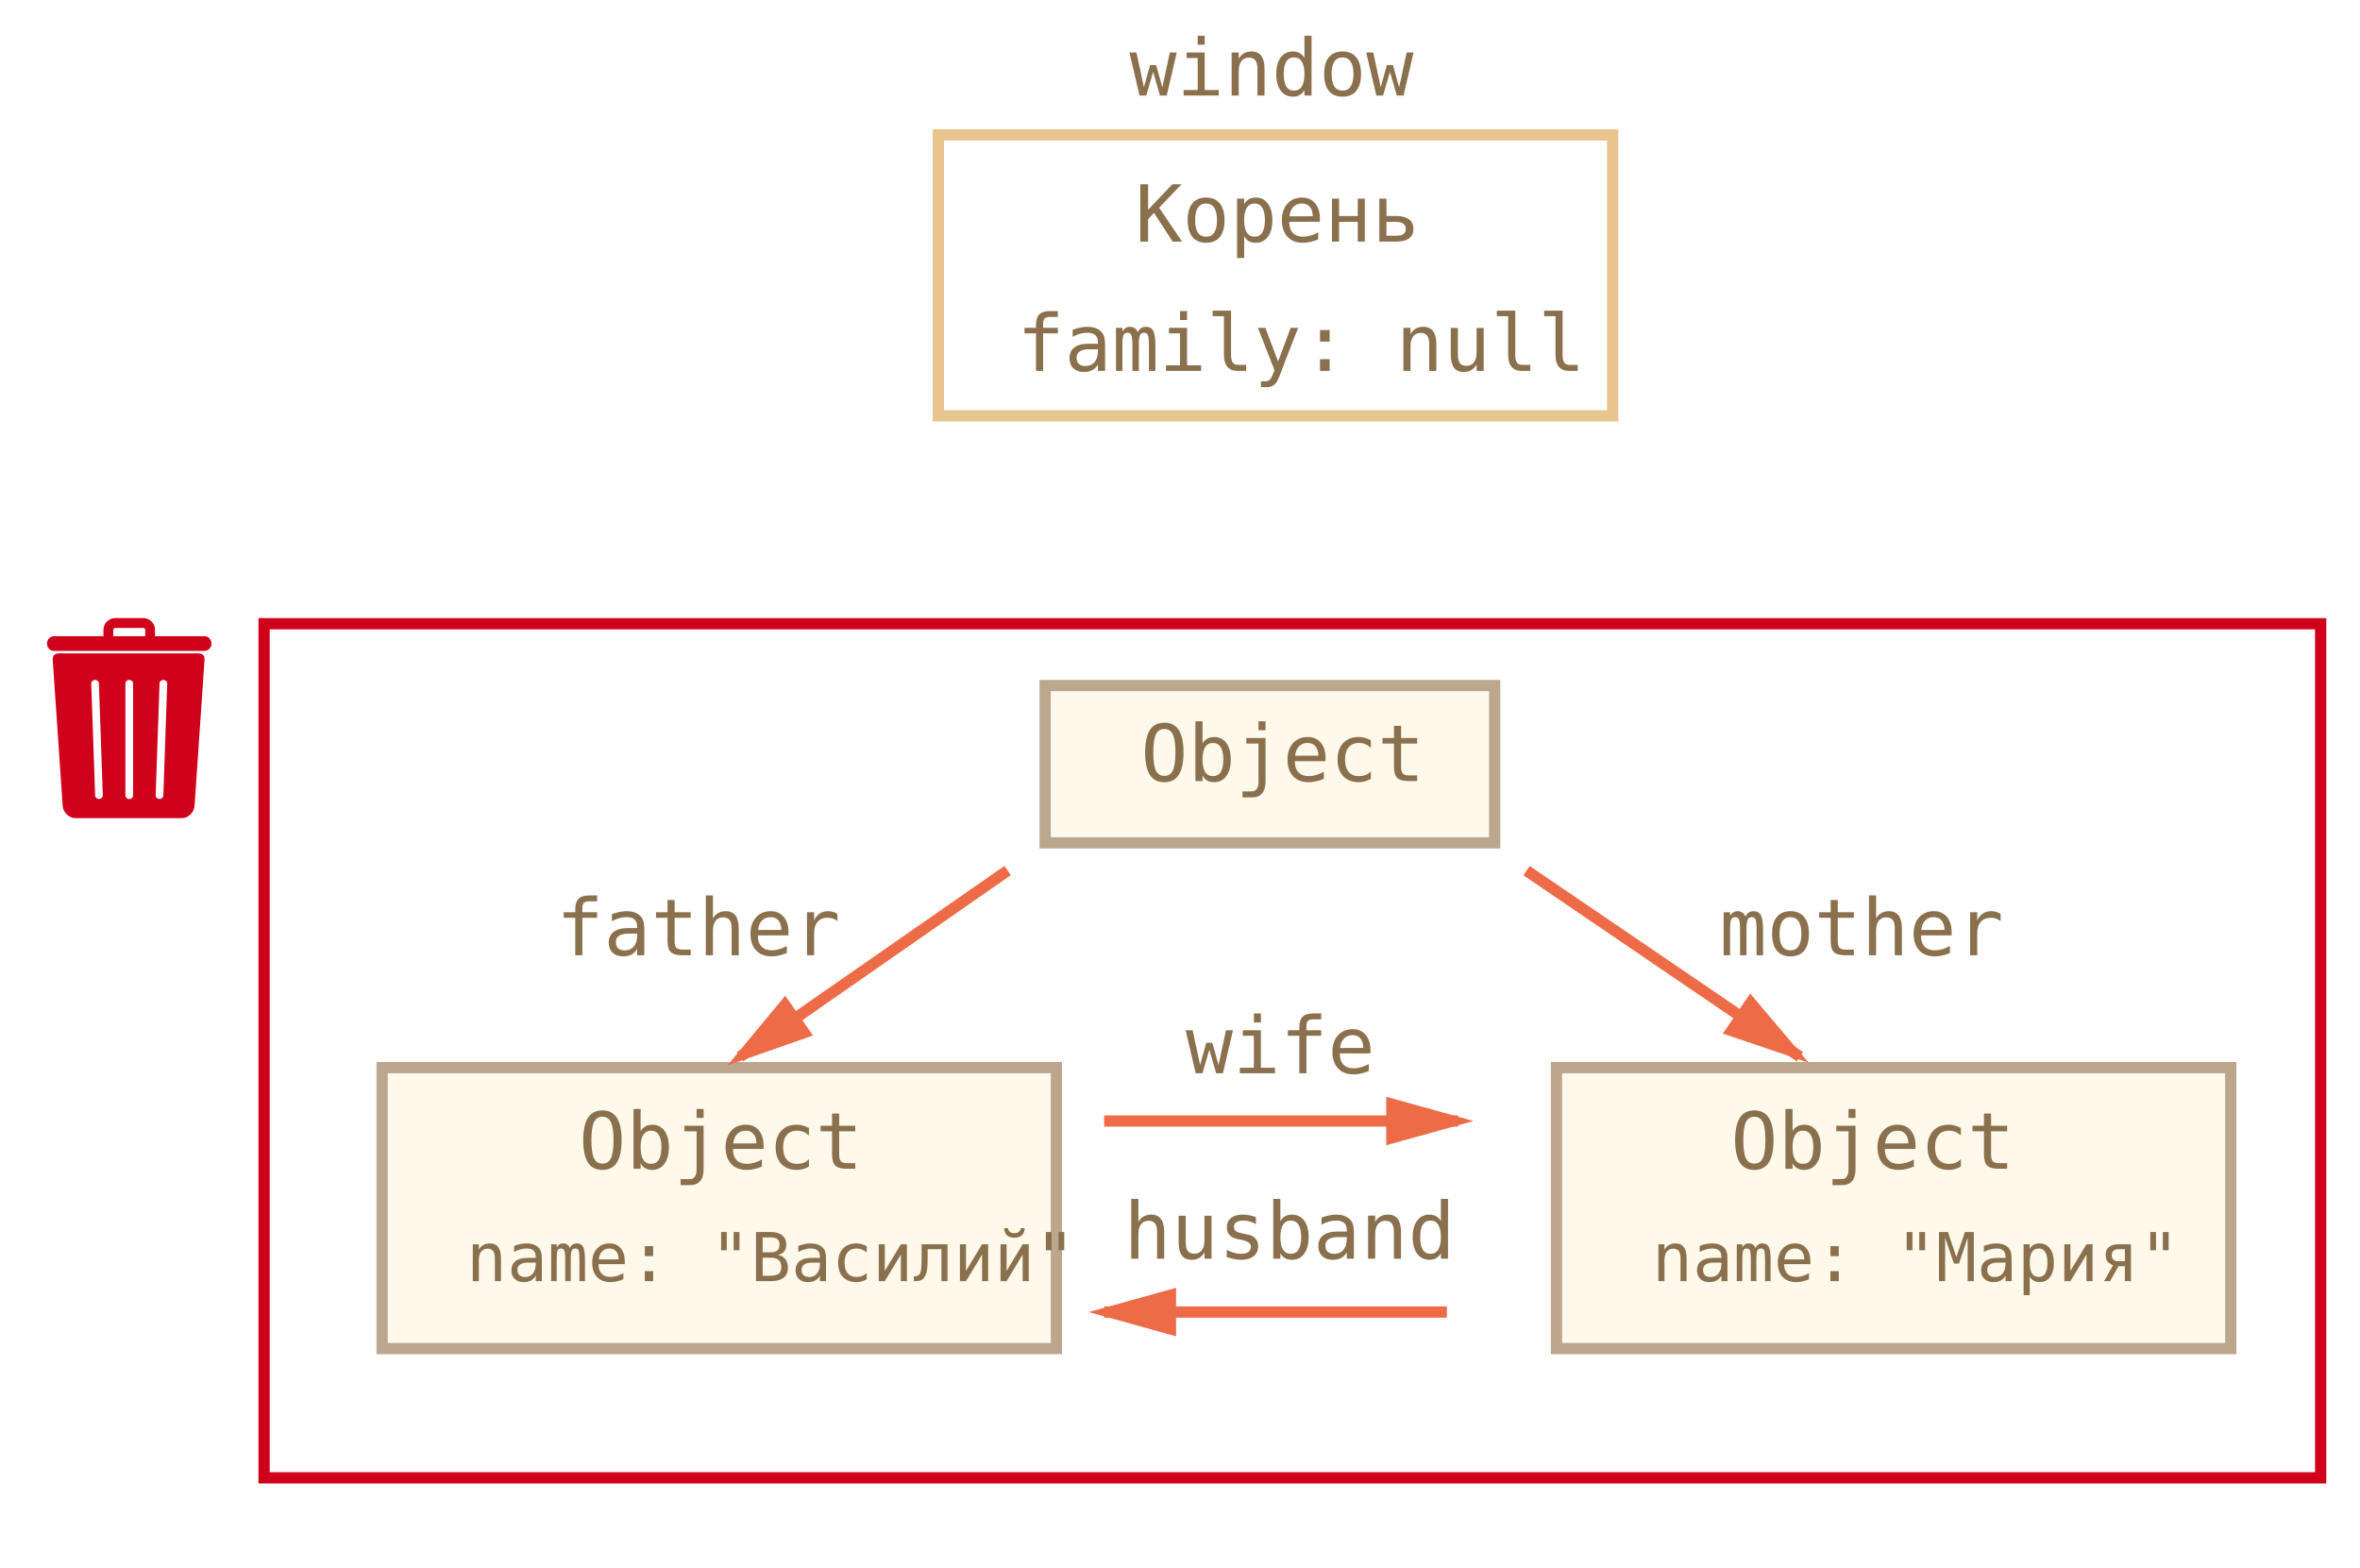
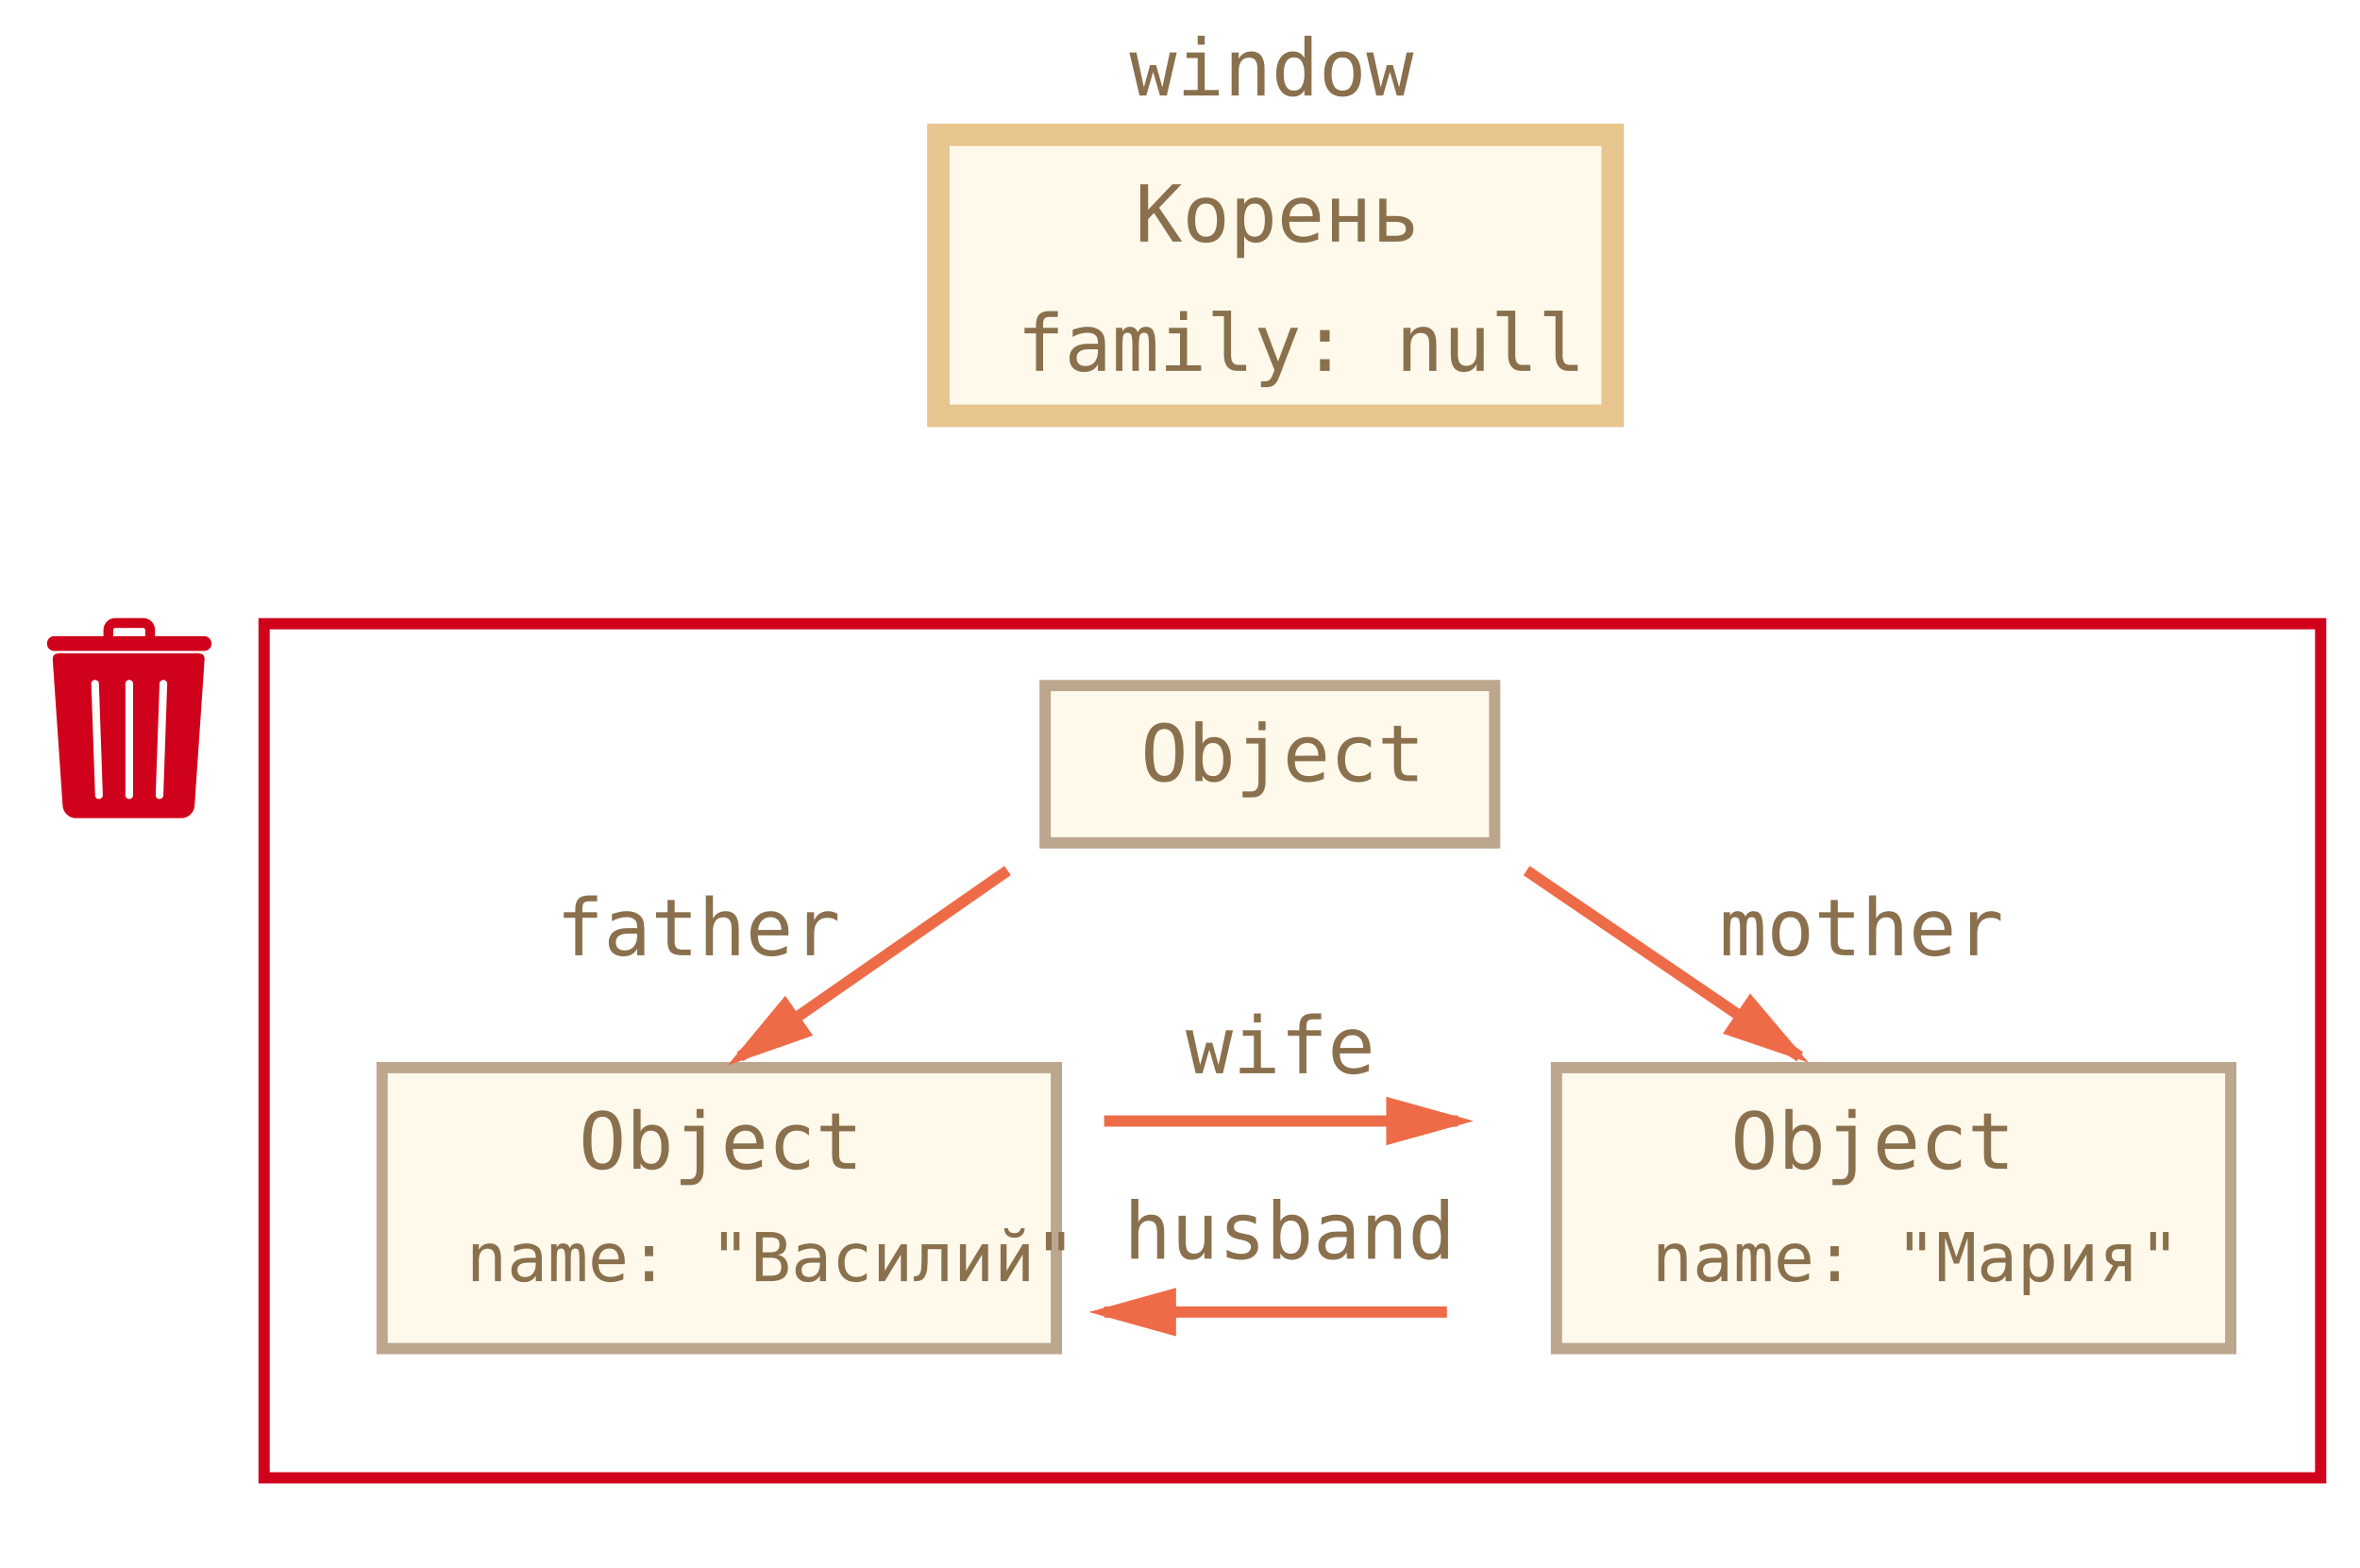
<svg xmlns="http://www.w3.org/2000/svg" width="420px" height="279px" viewBox="0 0 420 279" version="1.1">
  <defs />
  <g id="combined" stroke="none" stroke-width="1" fill="none" fill-rule="evenodd">
    <g id="family-no-family.svg">
      <path d="M256.5,233.5 L197.5,233.5" id="Line" stroke="#EE6B47" stroke-width="2" stroke-linecap="square" fill="#EE6B47" />
      <path id="Line-decoration-1" d="M197.5,233.5 C201.28,234.55 204.52,235.45 208.3,236.5 C208.3,234.4 208.3,232.6 208.3,230.5 C204.52,231.55 201.28,232.45 197.5,233.5 C197.5,233.5 197.5,233.5 197.5,233.5 Z" stroke="#EE6B47" stroke-width="2" stroke-linecap="square" fill="#EE6B47" />
-       <rect id="Rectangle-1" stroke="#E8C48E" stroke-width="2" x="167" y="24" width="120" height="50" />
+       <rect id="Rectangle-1" stroke="#E8C48E" stroke-width="4" fill="#FFF9EB" x="167" y="24" width="120" height="50" />
      <text id="window" font-family="Consolas" font-size="14" font-weight="normal" fill="#8A704D">
        <tspan x="201" y="17">window</tspan>
      </text>
      <text id="Корень" font-family="Consolas" font-size="14" font-weight="normal" fill="#8A704D">
        <tspan x="202" y="43">Корень</tspan>
      </text>
      <rect id="Rectangle-2" stroke="#BCA68E" stroke-width="2" fill="#FFF9EB" x="186" y="122" width="80" height="28" />
      <text id="Object" font-family="Consolas" font-size="14" font-weight="normal" fill="#8A704D">
        <tspan x="203" y="139">Object</tspan>
      </text>
      <rect id="Rectangle-3" stroke="#BCA68E" stroke-width="2" fill="#FFF9EB" x="68" y="190" width="120" height="50" />
      <text id="Object-2" font-family="Consolas" font-size="14" font-weight="normal" fill="#8A704D">
        <tspan x="103" y="208">Object</tspan>
      </text>
      <text id="father" font-family="Consolas" font-size="14" font-weight="normal" fill="#8A704D">
        <tspan x="99" y="170">father</tspan>
      </text>
      <text id="wife" font-family="Consolas" font-size="14" font-weight="normal" fill="#8A704D">
        <tspan x="211" y="191">wife</tspan>
      </text>
      <text id="name:-&quot;Василий&quot;" font-family="Consolas" font-size="12" font-weight="normal" fill="#8A704D">
        <tspan x="83" y="228">name: "Василий"</tspan>
      </text>
      <rect id="Rectangle-4" stroke="#BCA68E" stroke-width="2" fill="#FFF9EB" x="277" y="190" width="120" height="50" />
      <text id="name:-&quot;Мария&quot;" font-family="Consolas" font-size="12" font-weight="normal" fill="#8A704D">
        <tspan x="294" y="228">name: "Мария"</tspan>
      </text>
      <text id="mother" font-family="Consolas" font-size="14" font-weight="normal" fill="#8A704D">
        <tspan x="306" y="170">mother</tspan>
      </text>
      <text id="Object-3" font-family="Consolas" font-size="14" font-weight="normal" fill="#8A704D">
        <tspan x="308" y="208">Object</tspan>
      </text>
      <path d="M178.5,155.5 L132.5,187.5" id="Line-2" stroke="#EE6B47" stroke-width="2" stroke-linecap="square" fill="#EE6B47" />
      <path id="Line-2-decoration-1" d="M132.529,187.48 C136.232,186.183 139.406,185.072 143.108,183.775 C141.909,182.051 140.881,180.573 139.682,178.849 C137.178,181.87 135.033,184.459 132.529,187.48 C132.529,187.48 132.529,187.48 132.529,187.48 Z" stroke="#EE6B47" stroke-width="2" stroke-linecap="square" fill="#EE6B47" />
      <path d="M197.5,199.5 L258.5,199.5" id="Line" stroke="#EE6B47" stroke-width="2" stroke-linecap="square" fill="#EE6B47" />
      <path id="Line-decoration-1" d="M258.5,199.5 C254.72,198.45 251.48,197.55 247.7,196.5 C247.7,198.6 247.7,200.4 247.7,202.5 C251.48,201.45 254.72,200.55 258.5,199.5 C258.5,199.5 258.5,199.5 258.5,199.5 Z" stroke="#EE6B47" stroke-width="2" stroke-linecap="square" fill="#EE6B47" />
      <text id="husband" font-family="Consolas" font-size="14" font-weight="normal" fill="#8A704D">
        <tspan x="200" y="224">husband</tspan>
      </text>
      <path d="M272.5,155.5 L319.5,187.5" id="Line" stroke="#EE6B47" stroke-width="2" stroke-linecap="square" fill="#EE6B47" />
      <path id="Line-decoration-1" d="M318.79,187.016 C316.256,184.021 314.084,181.454 311.551,178.458 C310.369,180.194 309.356,181.682 308.174,183.418 C311.889,184.677 315.074,185.757 318.79,187.016 C318.79,187.016 318.79,187.016 318.79,187.016 Z" stroke="#EE6B47" stroke-width="2" stroke-linecap="square" fill="#EE6B47" />
      <rect id="Rectangle-5" stroke="#D0011B" stroke-width="2" x="47" y="111" width="366" height="152" />
      <text id="family:-null" font-family="Consolas" font-size="14" font-weight="normal" fill="#8A704D">
        <tspan x="181" y="66">family: null</tspan>
      </text>
      <g id="noun_48910_cc" transform="translate(8, 110)">
        <path d="M17.503,1.751 L12.497,1.751 C12.31,1.751 12.157,1.904 12.157,2.092 L12.157,3.217 L17.843,3.217 L17.843,2.092 C17.843,1.904 17.691,1.751 17.503,1.751 L17.503,1.751 Z" id="Shape" />
        <path d="M28.364,3.217 L19.59,3.217 L19.59,2.092 C19.59,0.938 18.654,4.4408921e-16 17.503,4.4408921e-16 L12.497,4.4408921e-16 C11.346,4.4408921e-16 10.41,0.938 10.41,2.092 L10.41,3.217 L1.637,3.217 C0.938,3.217 0.371,3.785 0.371,4.486 L0.371,4.575 C0.371,5.276 0.938,5.843 1.637,5.843 L28.364,5.843 C29.063,5.843 29.63,5.276 29.63,4.575 L29.63,4.486 C29.63,3.785 29.062,3.217 28.364,3.217 L28.364,3.217 Z M17.843,3.217 L12.157,3.217 L12.157,2.092 C12.157,1.904 12.31,1.751 12.497,1.751 L17.503,1.751 C17.691,1.751 17.843,1.904 17.843,2.092 L17.843,3.217 L17.843,3.217 Z" id="Shape" fill="#D0021B" />
        <path d="M26.054,6.281 L3.728,6.281 C2.43,6.281 1.377,6.057 1.377,7.358 L3.14,33.196 C3.14,34.496 4.192,35.605 5.49,35.605 L24.292,35.605 C25.59,35.605 26.642,34.496 26.642,33.196 L28.405,7.358 C28.404,6.057 27.352,6.281 26.054,6.281 L26.054,6.281 Z M9.637,32.193 C9.26,32.205 8.946,31.932 8.933,31.581 L8.239,11.664 C8.227,11.313 8.522,11.017 8.898,11.004 C9.275,10.991 9.59,11.265 9.602,11.617 L10.296,31.533 C10.309,31.884 10.013,32.18 9.637,32.193 L9.637,32.193 Z M15.681,31.563 C15.681,31.915 15.375,32.2 14.999,32.2 C14.622,32.2 14.317,31.914 14.317,31.563 L14.317,11.634 C14.317,11.283 14.622,10.998 14.999,10.998 C15.375,10.998 15.681,11.283 15.681,11.634 L15.681,31.563 L15.681,31.563 Z M21.065,31.581 C21.053,31.932 20.738,32.206 20.361,32.193 C19.985,32.18 19.689,31.885 19.702,31.533 L20.396,11.617 C20.408,11.265 20.723,10.991 21.099,11.004 C21.476,11.018 21.771,11.313 21.759,11.664 L21.065,31.581 L21.065,31.581 Z" id="Shape" fill="#D0021B" />
      </g>
    </g>
  </g>
</svg>
